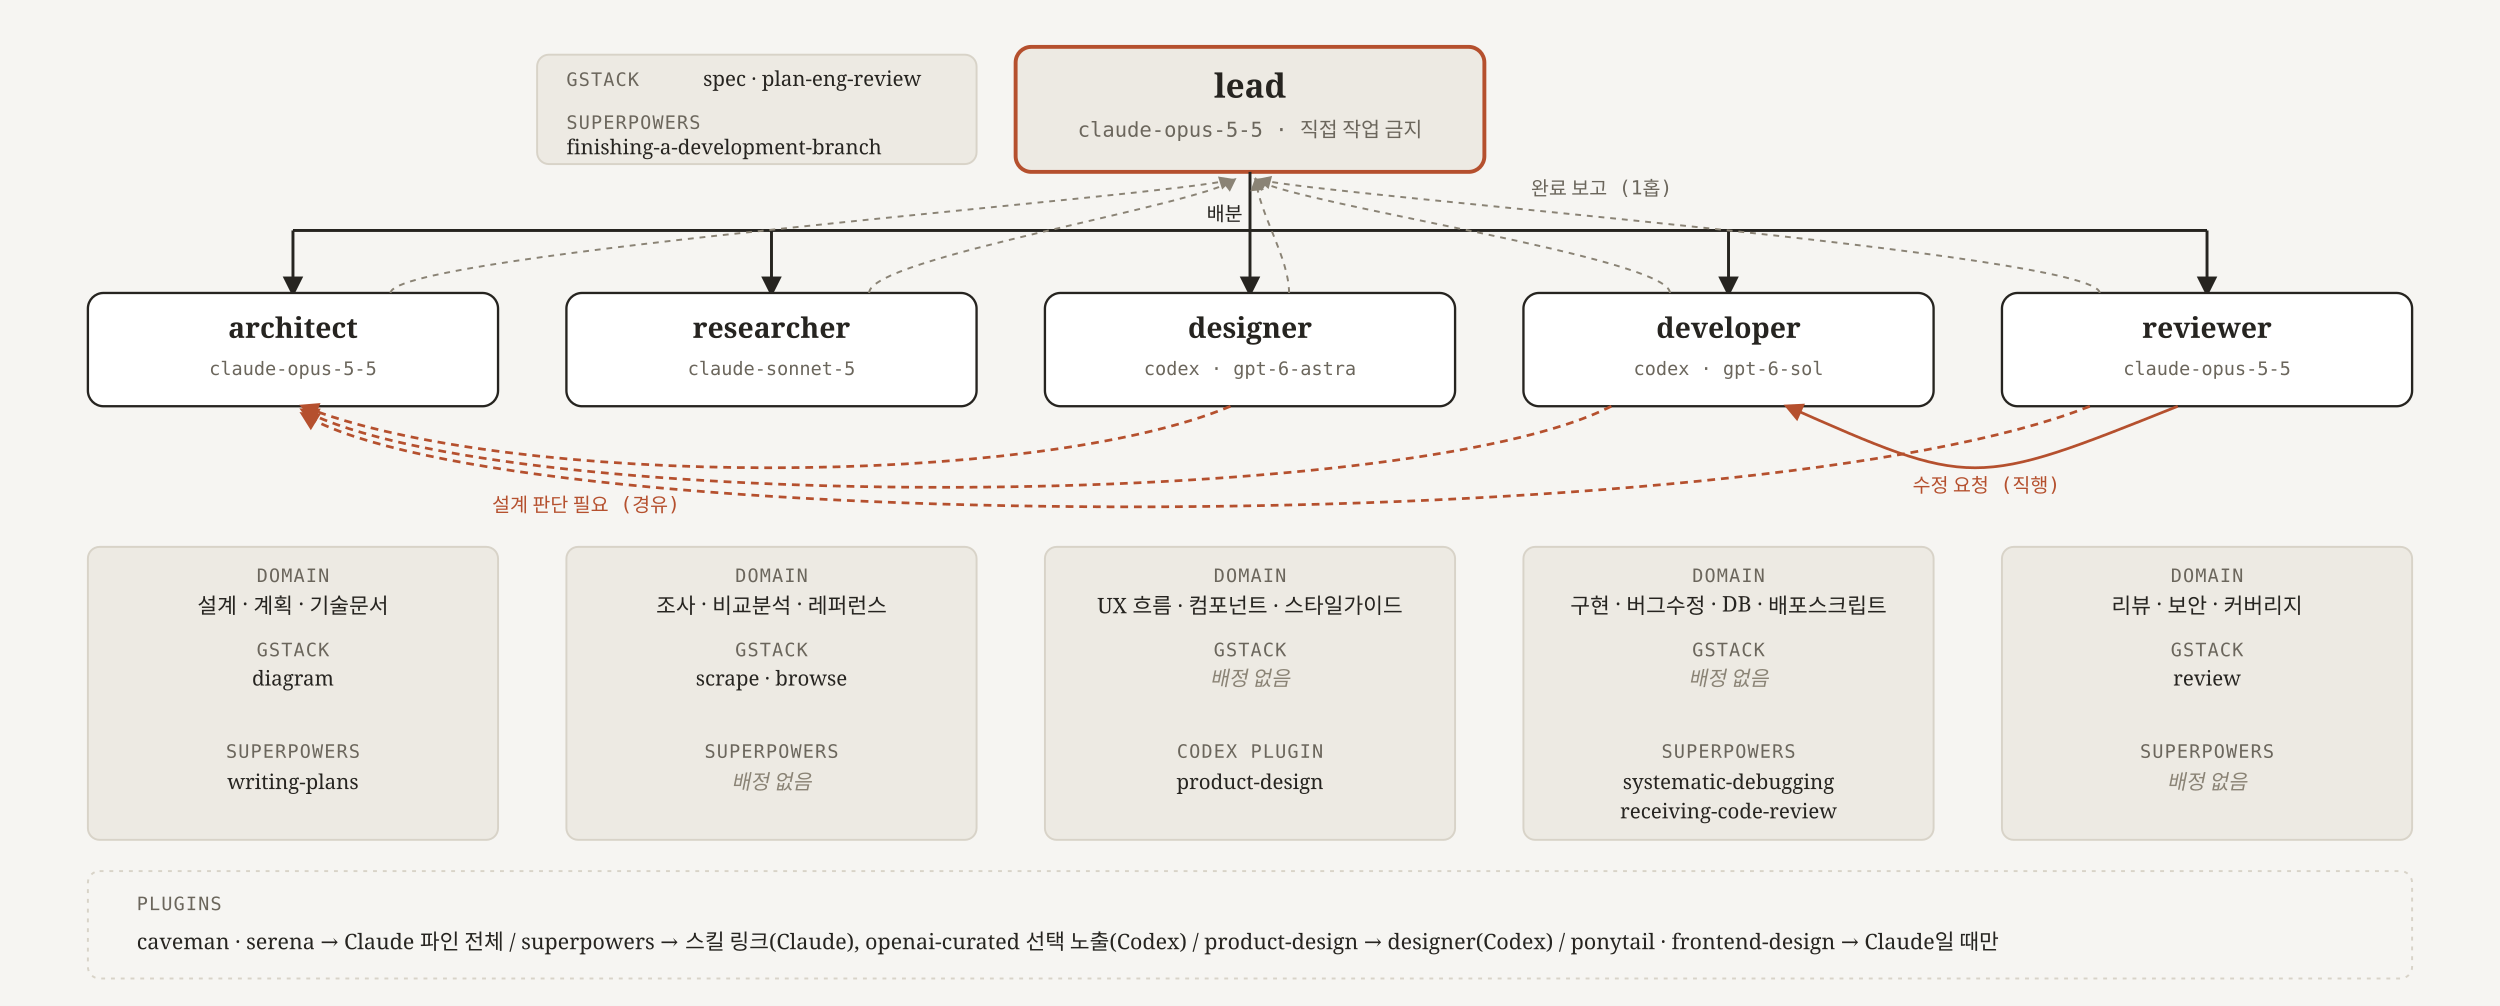
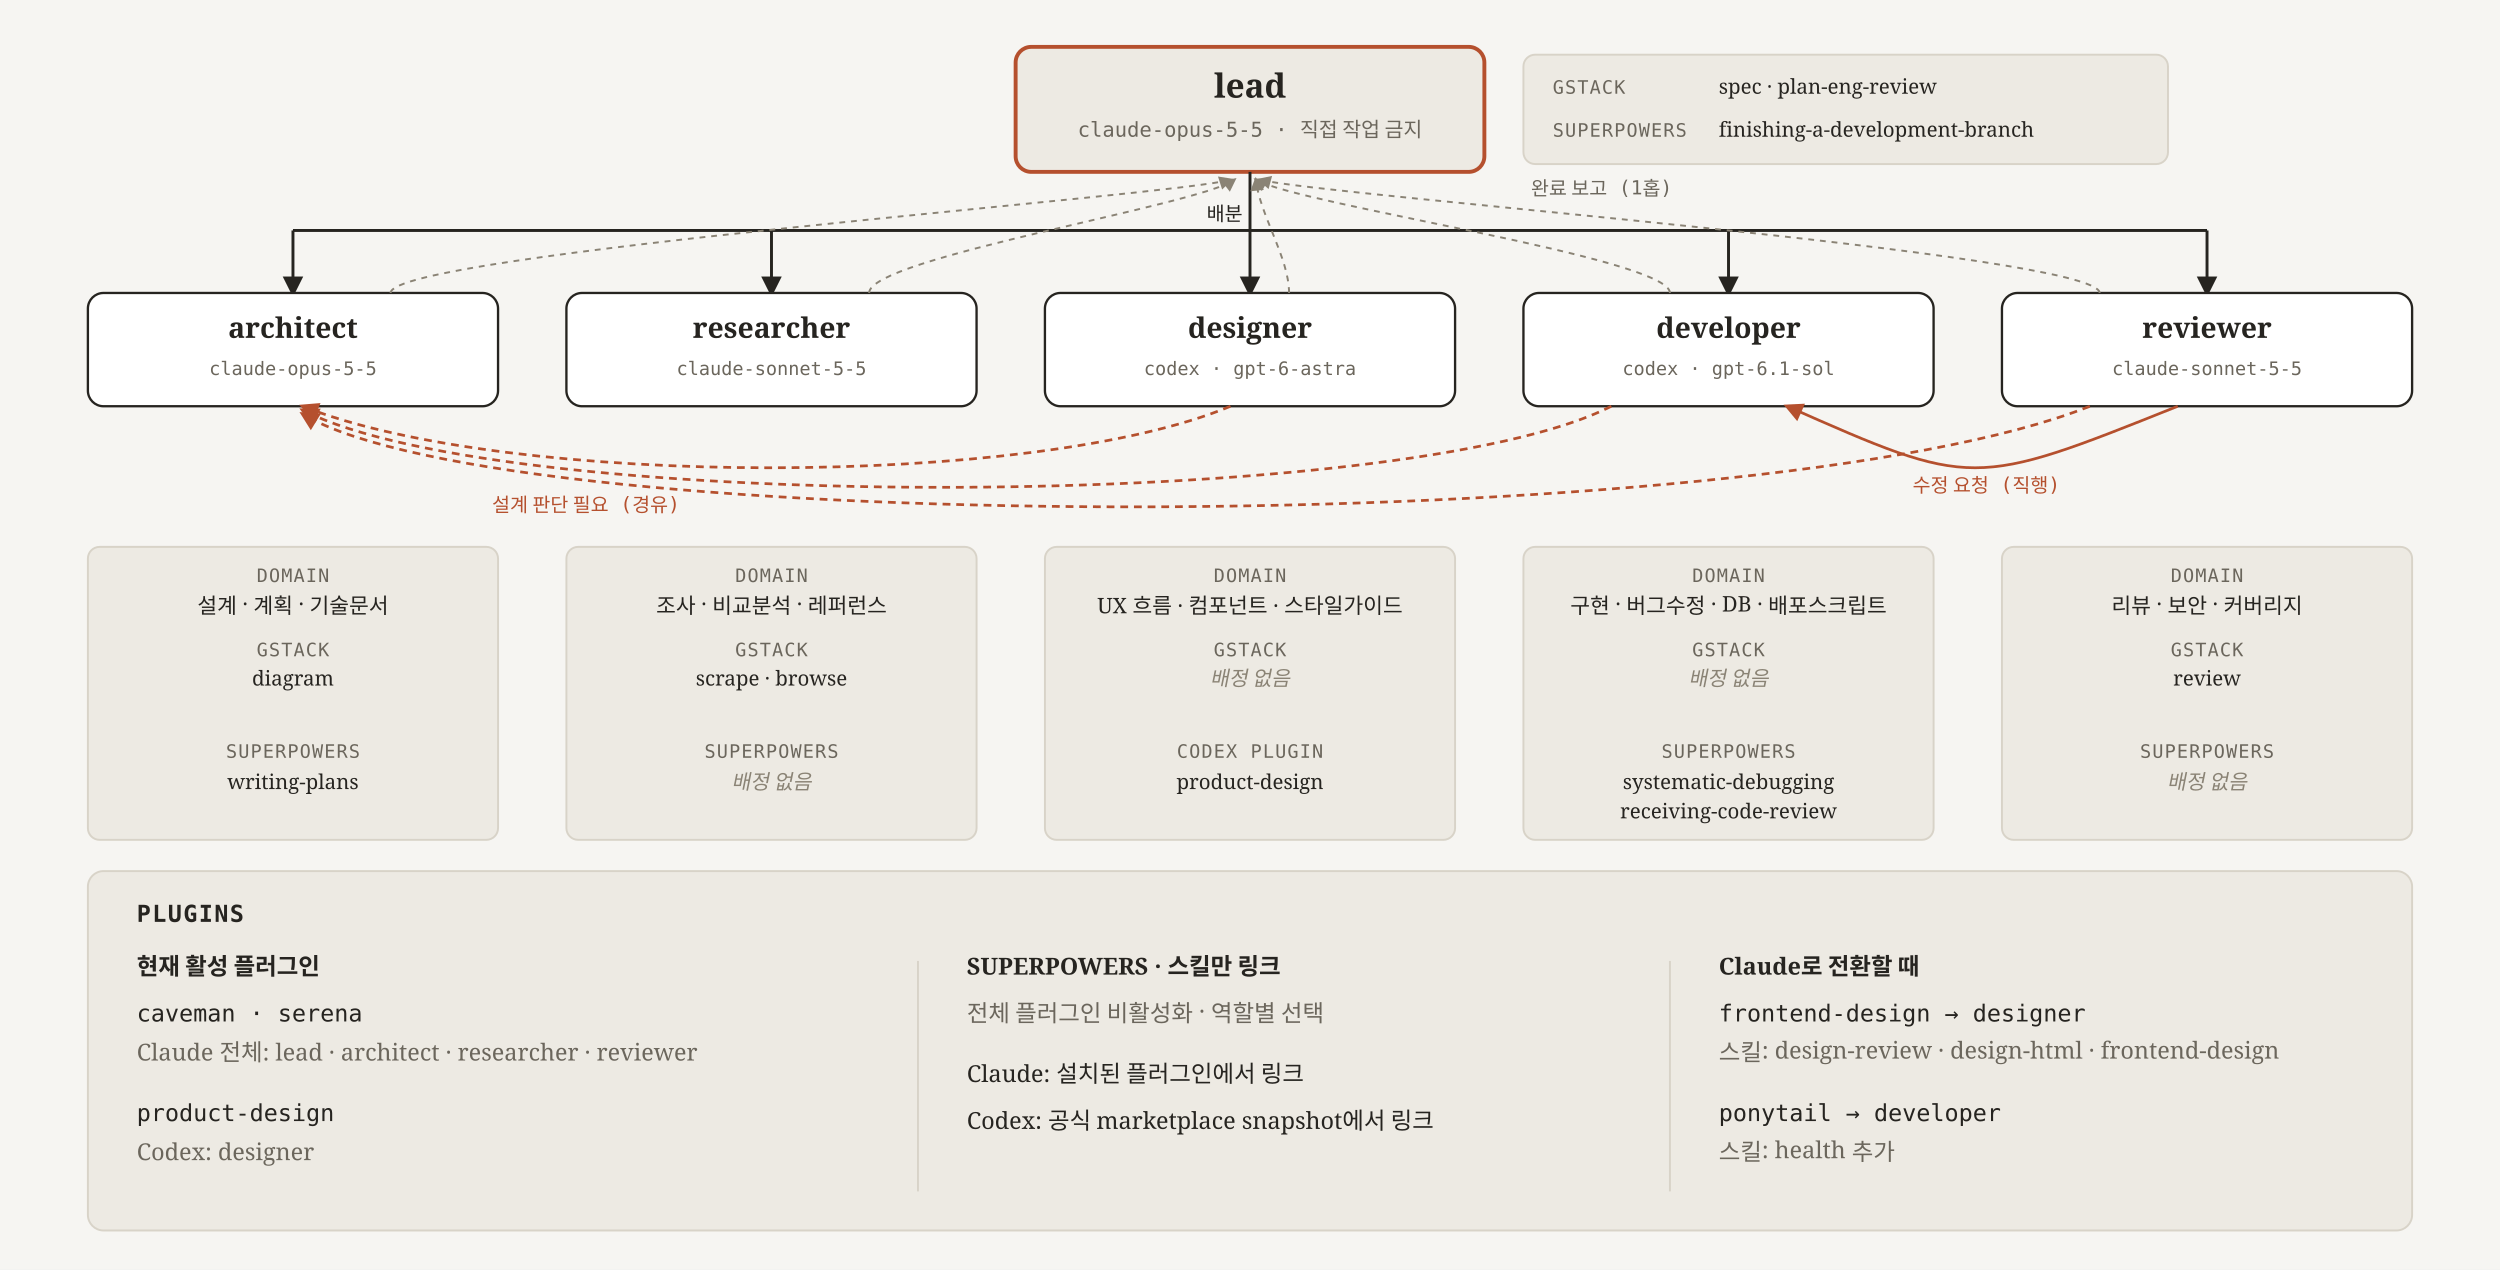
- <svg xmlns="http://www.w3.org/2000/svg" viewBox="0 0 1280 515" font-family="Georgia, 'Iowan Old Style', serif" role="img" aria-label="lead 파인이 맨 위에서 5개 역할 파인(architect, researcher, designer, developer, reviewer)에게 작업을 배분하고 보고를 받는 구조. reviewer는 코드 품질 수정요청을 developer에게 직행으로 보내고, developer/designer/reviewer는 설계 판단이 필요할 때(설계 이탈, 설계 정합성 위반 등) architect를 경유한다.">
+ <svg xmlns="http://www.w3.org/2000/svg" viewBox="0 0 1280 650" font-family="Georgia, 'Iowan Old Style', serif" role="img" aria-label="lead 파인이 맨 위에서 5개 역할 파인(architect, researcher, designer, developer, reviewer)에게 작업을 배분하고 보고를 받는 구조. reviewer는 코드 품질 수정요청을 developer에게 직행으로 보내고, developer/designer/reviewer는 설계 판단이 필요할 때(설계 이탈, 설계 정합성 위반 등) architect를 경유한다.">
  <defs>
    <marker id="arrow" viewBox="0 0 10 10" refX="8" refY="5" markerWidth="7" markerHeight="7" orient="auto-start-reverse">
      <path d="M0,0 L10,5 L0,10 z" fill="#262420" />
    </marker>
    <marker id="arrow-dim" viewBox="0 0 10 10" refX="8" refY="5" markerWidth="7" markerHeight="7" orient="auto-start-reverse">
      <path d="M0,0 L10,5 L0,10 z" fill="#8a8375" />
    </marker>
    <marker id="arrow-accent" viewBox="0 0 10 10" refX="8" refY="5" markerWidth="7" markerHeight="7" orient="auto-start-reverse">
      <path d="M0,0 L10,5 L0,10 z" fill="#b5502e" />
    </marker>
  </defs>
-   <rect x="0" y="0" width="1280" height="515" fill="#f6f5f2" />
+   <rect x="0" y="0" width="1280" height="650" fill="#f6f5f2" />
  <rect x="520" y="24" width="240" height="64" rx="8" fill="#edeae3" stroke="#b5502e" stroke-width="2" />
  <text x="640" y="50" text-anchor="middle" font-size="17" font-weight="600" fill="#262420">lead</text>
  <text x="640" y="70" text-anchor="middle" font-family="ui-monospace, Consolas, monospace" font-size="10.5" fill="#6b665c">claude-opus-5-5 · 직접 작업 금지</text>
-   <rect x="275" y="28" width="225" height="56" rx="6" fill="#edeae3" stroke="#d8d3c8" stroke-width="1" />
-   <text x="290" y="44" font-family="ui-monospace, Consolas, monospace" font-size="9.5" fill="#6b665c" letter-spacing="0.06em">GSTACK</text>
-   <text x="360" y="44" font-size="10.5" fill="#262420">spec · plan-eng-review</text>
-   <text x="290" y="66" font-family="ui-monospace, Consolas, monospace" font-size="9.5" fill="#6b665c" letter-spacing="0.06em">SUPERPOWERS</text>
-   <text x="290" y="79" font-size="10.5" fill="#262420">finishing-a-development-branch</text>
+   <rect x="780" y="28" width="330" height="56" rx="6" fill="#edeae3" stroke="#d8d3c8" stroke-width="1" />
+   <text x="795" y="48" font-family="ui-monospace, Consolas, monospace" font-size="9.5" fill="#6b665c" letter-spacing="0.06em">GSTACK</text>
+   <text x="880" y="48" font-size="10.5" fill="#262420">spec · plan-eng-review</text>
+   <text x="795" y="70" font-family="ui-monospace, Consolas, monospace" font-size="9.5" fill="#6b665c" letter-spacing="0.06em">SUPERPOWERS</text>
+   <text x="880" y="70" font-size="10.5" fill="#262420">finishing-a-development-branch</text>
  <line x1="640" y1="88" x2="640" y2="118" stroke="#262420" stroke-width="1.5" />
  <line x1="150" y1="118" x2="1130" y2="118" stroke="#262420" stroke-width="1.5" />
  <line x1="150" y1="118" x2="150" y2="150" stroke="#262420" stroke-width="1.5" marker-end="url(#arrow)" />
  <line x1="395" y1="118" x2="395" y2="150" stroke="#262420" stroke-width="1.5" marker-end="url(#arrow)" />
  <line x1="640" y1="118" x2="640" y2="150" stroke="#262420" stroke-width="1.5" marker-end="url(#arrow)" />
  <line x1="885" y1="118" x2="885" y2="150" stroke="#262420" stroke-width="1.5" marker-end="url(#arrow)" />
  <line x1="1130" y1="118" x2="1130" y2="150" stroke="#262420" stroke-width="1.5" marker-end="url(#arrow)" />
  <text x="627" y="113" text-anchor="middle" font-family="ui-monospace, Consolas, monospace" font-size="10" fill="#262420">배분</text>
  <g>
    <rect x="45" y="150" width="210" height="58" rx="8" fill="#ffffff" stroke="#262420" stroke-width="1.2" />
    <text x="150" y="173" text-anchor="middle" font-size="14.5" font-weight="600" fill="#262420">architect</text>
    <text x="150" y="192" text-anchor="middle" font-family="ui-monospace, Consolas, monospace" font-size="9.5" fill="#6b665c">claude-opus-5-5</text>
  </g>
  <g>
    <rect x="290" y="150" width="210" height="58" rx="8" fill="#ffffff" stroke="#262420" stroke-width="1.2" />
    <text x="395" y="173" text-anchor="middle" font-size="14.5" font-weight="600" fill="#262420">researcher</text>
-     <text x="395" y="192" text-anchor="middle" font-family="ui-monospace, Consolas, monospace" font-size="9.5" fill="#6b665c">claude-sonnet-5</text>
+     <text x="395" y="192" text-anchor="middle" font-family="ui-monospace, Consolas, monospace" font-size="9.5" fill="#6b665c">claude-sonnet-5-5</text>
  </g>
  <g>
    <rect x="535" y="150" width="210" height="58" rx="8" fill="#ffffff" stroke="#262420" stroke-width="1.2" />
    <text x="640" y="173" text-anchor="middle" font-size="14.5" font-weight="600" fill="#262420">designer</text>
    <text x="640" y="192" text-anchor="middle" font-family="ui-monospace, Consolas, monospace" font-size="9.5" fill="#6b665c">codex · gpt-6-astra</text>
  </g>
  <g>
    <rect x="780" y="150" width="210" height="58" rx="8" fill="#ffffff" stroke="#262420" stroke-width="1.2" />
    <text x="885" y="173" text-anchor="middle" font-size="14.5" font-weight="600" fill="#262420">developer</text>
-     <text x="885" y="192" text-anchor="middle" font-family="ui-monospace, Consolas, monospace" font-size="9.5" fill="#6b665c">codex · gpt-6-sol</text>
+     <text x="885" y="192" text-anchor="middle" font-family="ui-monospace, Consolas, monospace" font-size="9.5" fill="#6b665c">codex · gpt-6.1-sol</text>
  </g>
  <g>
    <rect x="1025" y="150" width="210" height="58" rx="8" fill="#ffffff" stroke="#262420" stroke-width="1.2" />
    <text x="1130" y="173" text-anchor="middle" font-size="14.5" font-weight="600" fill="#262420">reviewer</text>
-     <text x="1130" y="192" text-anchor="middle" font-family="ui-monospace, Consolas, monospace" font-size="9.5" fill="#6b665c">claude-opus-5-5</text>
+     <text x="1130" y="192" text-anchor="middle" font-family="ui-monospace, Consolas, monospace" font-size="9.5" fill="#6b665c">claude-sonnet-5-5</text>
  </g>
  <path d="M 200 150 C 200 130, 605 100, 630 92" fill="none" stroke="#8a8375" stroke-width="1" stroke-dasharray="3,3" marker-end="url(#arrow-dim)" />
  <path d="M 445 150 C 445 132, 615 105, 632 92" fill="none" stroke="#8a8375" stroke-width="1" stroke-dasharray="3,3" marker-end="url(#arrow-dim)" />
  <path d="M 660 150 C 660 132, 645 110, 643 92" fill="none" stroke="#8a8375" stroke-width="1" stroke-dasharray="3,3" marker-end="url(#arrow-dim)" />
  <path d="M 855 150 C 855 132, 665 105, 643 92" fill="none" stroke="#8a8375" stroke-width="1" stroke-dasharray="3,3" marker-end="url(#arrow-dim)" />
  <path d="M 1075 150 C 1075 130, 675 100, 645 92" fill="none" stroke="#8a8375" stroke-width="1" stroke-dasharray="3,3" marker-end="url(#arrow-dim)" />
  <text x="820" y="100" text-anchor="middle" font-family="ui-monospace, Consolas, monospace" font-size="10" fill="#6b665c">완료 보고 (1홉)</text>
  <path d="M 1115 208 C 1010 250, 1010 250, 915 208" fill="none" stroke="#b5502e" stroke-width="1.4" marker-end="url(#arrow-accent)" />
  <text x="1017" y="252" text-anchor="middle" font-family="ui-monospace, Consolas, monospace" font-size="10" fill="#b5502e">수정 요청 (직행)</text>
  <path d="M 630 208 C 530 250, 260 250, 155 208" fill="none" stroke="#b5502e" stroke-width="1.4" stroke-dasharray="4,3" marker-end="url(#arrow-accent)" />
  <path d="M 825 208 C 720 262, 260 264, 155 210" fill="none" stroke="#b5502e" stroke-width="1.4" stroke-dasharray="4,3" marker-end="url(#arrow-accent)" />
  <path d="M 1070 208 C 900 276, 260 276, 155 212" fill="none" stroke="#b5502e" stroke-width="1.4" stroke-dasharray="4,3" marker-end="url(#arrow-accent)" />
  <text x="300" y="262" text-anchor="middle" font-family="ui-monospace, Consolas, monospace" font-size="10" fill="#b5502e">설계 판단 필요 (경유)</text>
  <rect x="45" y="280" width="210" height="150" rx="6" fill="#edeae3" stroke="#d8d3c8" stroke-width="1" />
  <text x="150" y="298" text-anchor="middle" font-family="ui-monospace, Consolas, monospace" font-size="9.5" fill="#6b665c" letter-spacing="0.06em">DOMAIN</text>
  <text x="150" y="314" text-anchor="middle" font-size="11" fill="#262420">설계 · 계획 · 기술문서</text>
  <text x="150" y="336" text-anchor="middle" font-family="ui-monospace, Consolas, monospace" font-size="9.5" fill="#6b665c" letter-spacing="0.06em">GSTACK</text>
  <text x="150" y="351" text-anchor="middle" font-size="10.5" fill="#262420">diagram</text>
  <text x="150" y="388" text-anchor="middle" font-family="ui-monospace, Consolas, monospace" font-size="9.5" fill="#6b665c" letter-spacing="0.06em">SUPERPOWERS</text>
  <text x="150" y="404" text-anchor="middle" font-size="10.5" fill="#262420">writing-plans</text>
  <rect x="290" y="280" width="210" height="150" rx="6" fill="#edeae3" stroke="#d8d3c8" stroke-width="1" />
  <text x="395" y="298" text-anchor="middle" font-family="ui-monospace, Consolas, monospace" font-size="9.5" fill="#6b665c" letter-spacing="0.06em">DOMAIN</text>
  <text x="395" y="314" text-anchor="middle" font-size="11" fill="#262420">조사 · 비교분석 · 레퍼런스</text>
  <text x="395" y="336" text-anchor="middle" font-family="ui-monospace, Consolas, monospace" font-size="9.5" fill="#6b665c" letter-spacing="0.06em">GSTACK</text>
  <text x="395" y="351" text-anchor="middle" font-size="10.5" fill="#262420">scrape · browse</text>
  <text x="395" y="388" text-anchor="middle" font-family="ui-monospace, Consolas, monospace" font-size="9.5" fill="#6b665c" letter-spacing="0.06em">SUPERPOWERS</text>
  <text x="395" y="404" text-anchor="middle" font-size="10.5" fill="#8a8375" font-style="italic">배정 없음</text>
  <rect x="535" y="280" width="210" height="150" rx="6" fill="#edeae3" stroke="#d8d3c8" stroke-width="1" />
  <text x="640" y="298" text-anchor="middle" font-family="ui-monospace, Consolas, monospace" font-size="9.5" fill="#6b665c" letter-spacing="0.06em">DOMAIN</text>
  <text x="640" y="314" text-anchor="middle" font-size="11" fill="#262420">UX 흐름 · 컴포넌트 · 스타일가이드</text>
  <text x="640" y="336" text-anchor="middle" font-family="ui-monospace, Consolas, monospace" font-size="9.5" fill="#6b665c" letter-spacing="0.06em">GSTACK</text>
  <text x="640" y="351" text-anchor="middle" font-size="10.5" fill="#8a8375" font-style="italic">배정 없음</text>
  <text x="640" y="388" text-anchor="middle" font-family="ui-monospace, Consolas, monospace" font-size="9.5" fill="#6b665c" letter-spacing="0.06em">CODEX PLUGIN</text>
  <text x="640" y="404" text-anchor="middle" font-size="10.5" fill="#262420">product-design</text>
  <rect x="780" y="280" width="210" height="150" rx="6" fill="#edeae3" stroke="#d8d3c8" stroke-width="1" />
  <text x="885" y="298" text-anchor="middle" font-family="ui-monospace, Consolas, monospace" font-size="9.5" fill="#6b665c" letter-spacing="0.06em">DOMAIN</text>
  <text x="885" y="314" text-anchor="middle" font-size="11" fill="#262420">구현 · 버그수정 · DB · 배포스크립트</text>
  <text x="885" y="336" text-anchor="middle" font-family="ui-monospace, Consolas, monospace" font-size="9.5" fill="#6b665c" letter-spacing="0.06em">GSTACK</text>
  <text x="885" y="351" text-anchor="middle" font-size="10.5" fill="#8a8375" font-style="italic">배정 없음</text>
  <text x="885" y="388" text-anchor="middle" font-family="ui-monospace, Consolas, monospace" font-size="9.5" fill="#6b665c" letter-spacing="0.06em">SUPERPOWERS</text>
  <text x="885" y="404" text-anchor="middle" font-size="10.5" fill="#262420">systematic-debugging</text>
  <text x="885" y="419" text-anchor="middle" font-size="10.5" fill="#262420">receiving-code-review</text>
  <rect x="1025" y="280" width="210" height="150" rx="6" fill="#edeae3" stroke="#d8d3c8" stroke-width="1" />
  <text x="1130" y="298" text-anchor="middle" font-family="ui-monospace, Consolas, monospace" font-size="9.5" fill="#6b665c" letter-spacing="0.06em">DOMAIN</text>
  <text x="1130" y="314" text-anchor="middle" font-size="11" fill="#262420">리뷰 · 보안 · 커버리지</text>
  <text x="1130" y="336" text-anchor="middle" font-family="ui-monospace, Consolas, monospace" font-size="9.5" fill="#6b665c" letter-spacing="0.06em">GSTACK</text>
  <text x="1130" y="351" text-anchor="middle" font-size="10.5" fill="#262420">review</text>
  <text x="1130" y="388" text-anchor="middle" font-family="ui-monospace, Consolas, monospace" font-size="9.5" fill="#6b665c" letter-spacing="0.06em">SUPERPOWERS</text>
  <text x="1130" y="404" text-anchor="middle" font-size="10.5" fill="#8a8375" font-style="italic">배정 없음</text>
-   <rect x="45" y="446" width="1190" height="55" rx="6" fill="none" stroke="#d8d3c8" stroke-width="1" stroke-dasharray="2,3" />
-   <text x="70" y="466" font-family="ui-monospace, Consolas, monospace" font-size="9.5" fill="#6b665c" letter-spacing="0.06em">PLUGINS</text>
-   <text x="70" y="486" font-size="11" fill="#262420">caveman · serena → Claude 파인 전체 / superpowers → 스킬 링크(Claude), openai-curated 선택 노출(Codex) / product-design → designer(Codex) / ponytail · frontend-design → Claude일 때만</text>
+   <rect x="45" y="446" width="1190" height="184" rx="8" fill="#edeae3" stroke="#d8d3c8" stroke-width="1" />
+   <text x="70" y="472" font-family="ui-monospace, Consolas, monospace" font-size="12" font-weight="600" fill="#262420" letter-spacing="0.06em">PLUGINS</text>
+   <text x="70" y="499" font-size="12" font-weight="600" fill="#262420">현재 활성 플러그인</text>
+   <text x="70" y="523" font-family="ui-monospace, Consolas, monospace" font-size="12" fill="#262420">caveman · serena</text>
+   <text x="70" y="543" font-size="12" fill="#6b665c">Claude 전체: lead · architect · researcher · reviewer</text>
+   <text x="70" y="574" font-family="ui-monospace, Consolas, monospace" font-size="12" fill="#262420">product-design</text>
+   <text x="70" y="594" font-size="12" fill="#6b665c">Codex: designer</text>
+   <line x1="470" y1="492" x2="470" y2="610" stroke="#d8d3c8" stroke-width="1" />
+   <text x="495" y="499" font-size="12" font-weight="600" fill="#262420">SUPERPOWERS · 스킬만 링크</text>
+   <text x="495" y="523" font-size="12" fill="#6b665c">전체 플러그인 비활성화 · 역할별 선택</text>
+   <text x="495" y="554" font-size="12" fill="#262420">Claude: 설치된 플러그인에서 링크</text>
+   <text x="495" y="578" font-size="12" fill="#262420">Codex: 공식 marketplace snapshot에서 링크</text>
+   <line x1="855" y1="492" x2="855" y2="610" stroke="#d8d3c8" stroke-width="1" />
+   <text x="880" y="499" font-size="12" font-weight="600" fill="#262420">Claude로 전환할 때</text>
+   <text x="880" y="523" font-family="ui-monospace, Consolas, monospace" font-size="12" fill="#262420">frontend-design → designer</text>
+   <text x="880" y="543" font-size="12" fill="#6b665c">스킬: design-review · design-html · frontend-design</text>
+   <text x="880" y="574" font-family="ui-monospace, Consolas, monospace" font-size="12" fill="#262420">ponytail → developer</text>
+   <text x="880" y="594" font-size="12" fill="#6b665c">스킬: health 추가</text>
</svg>
